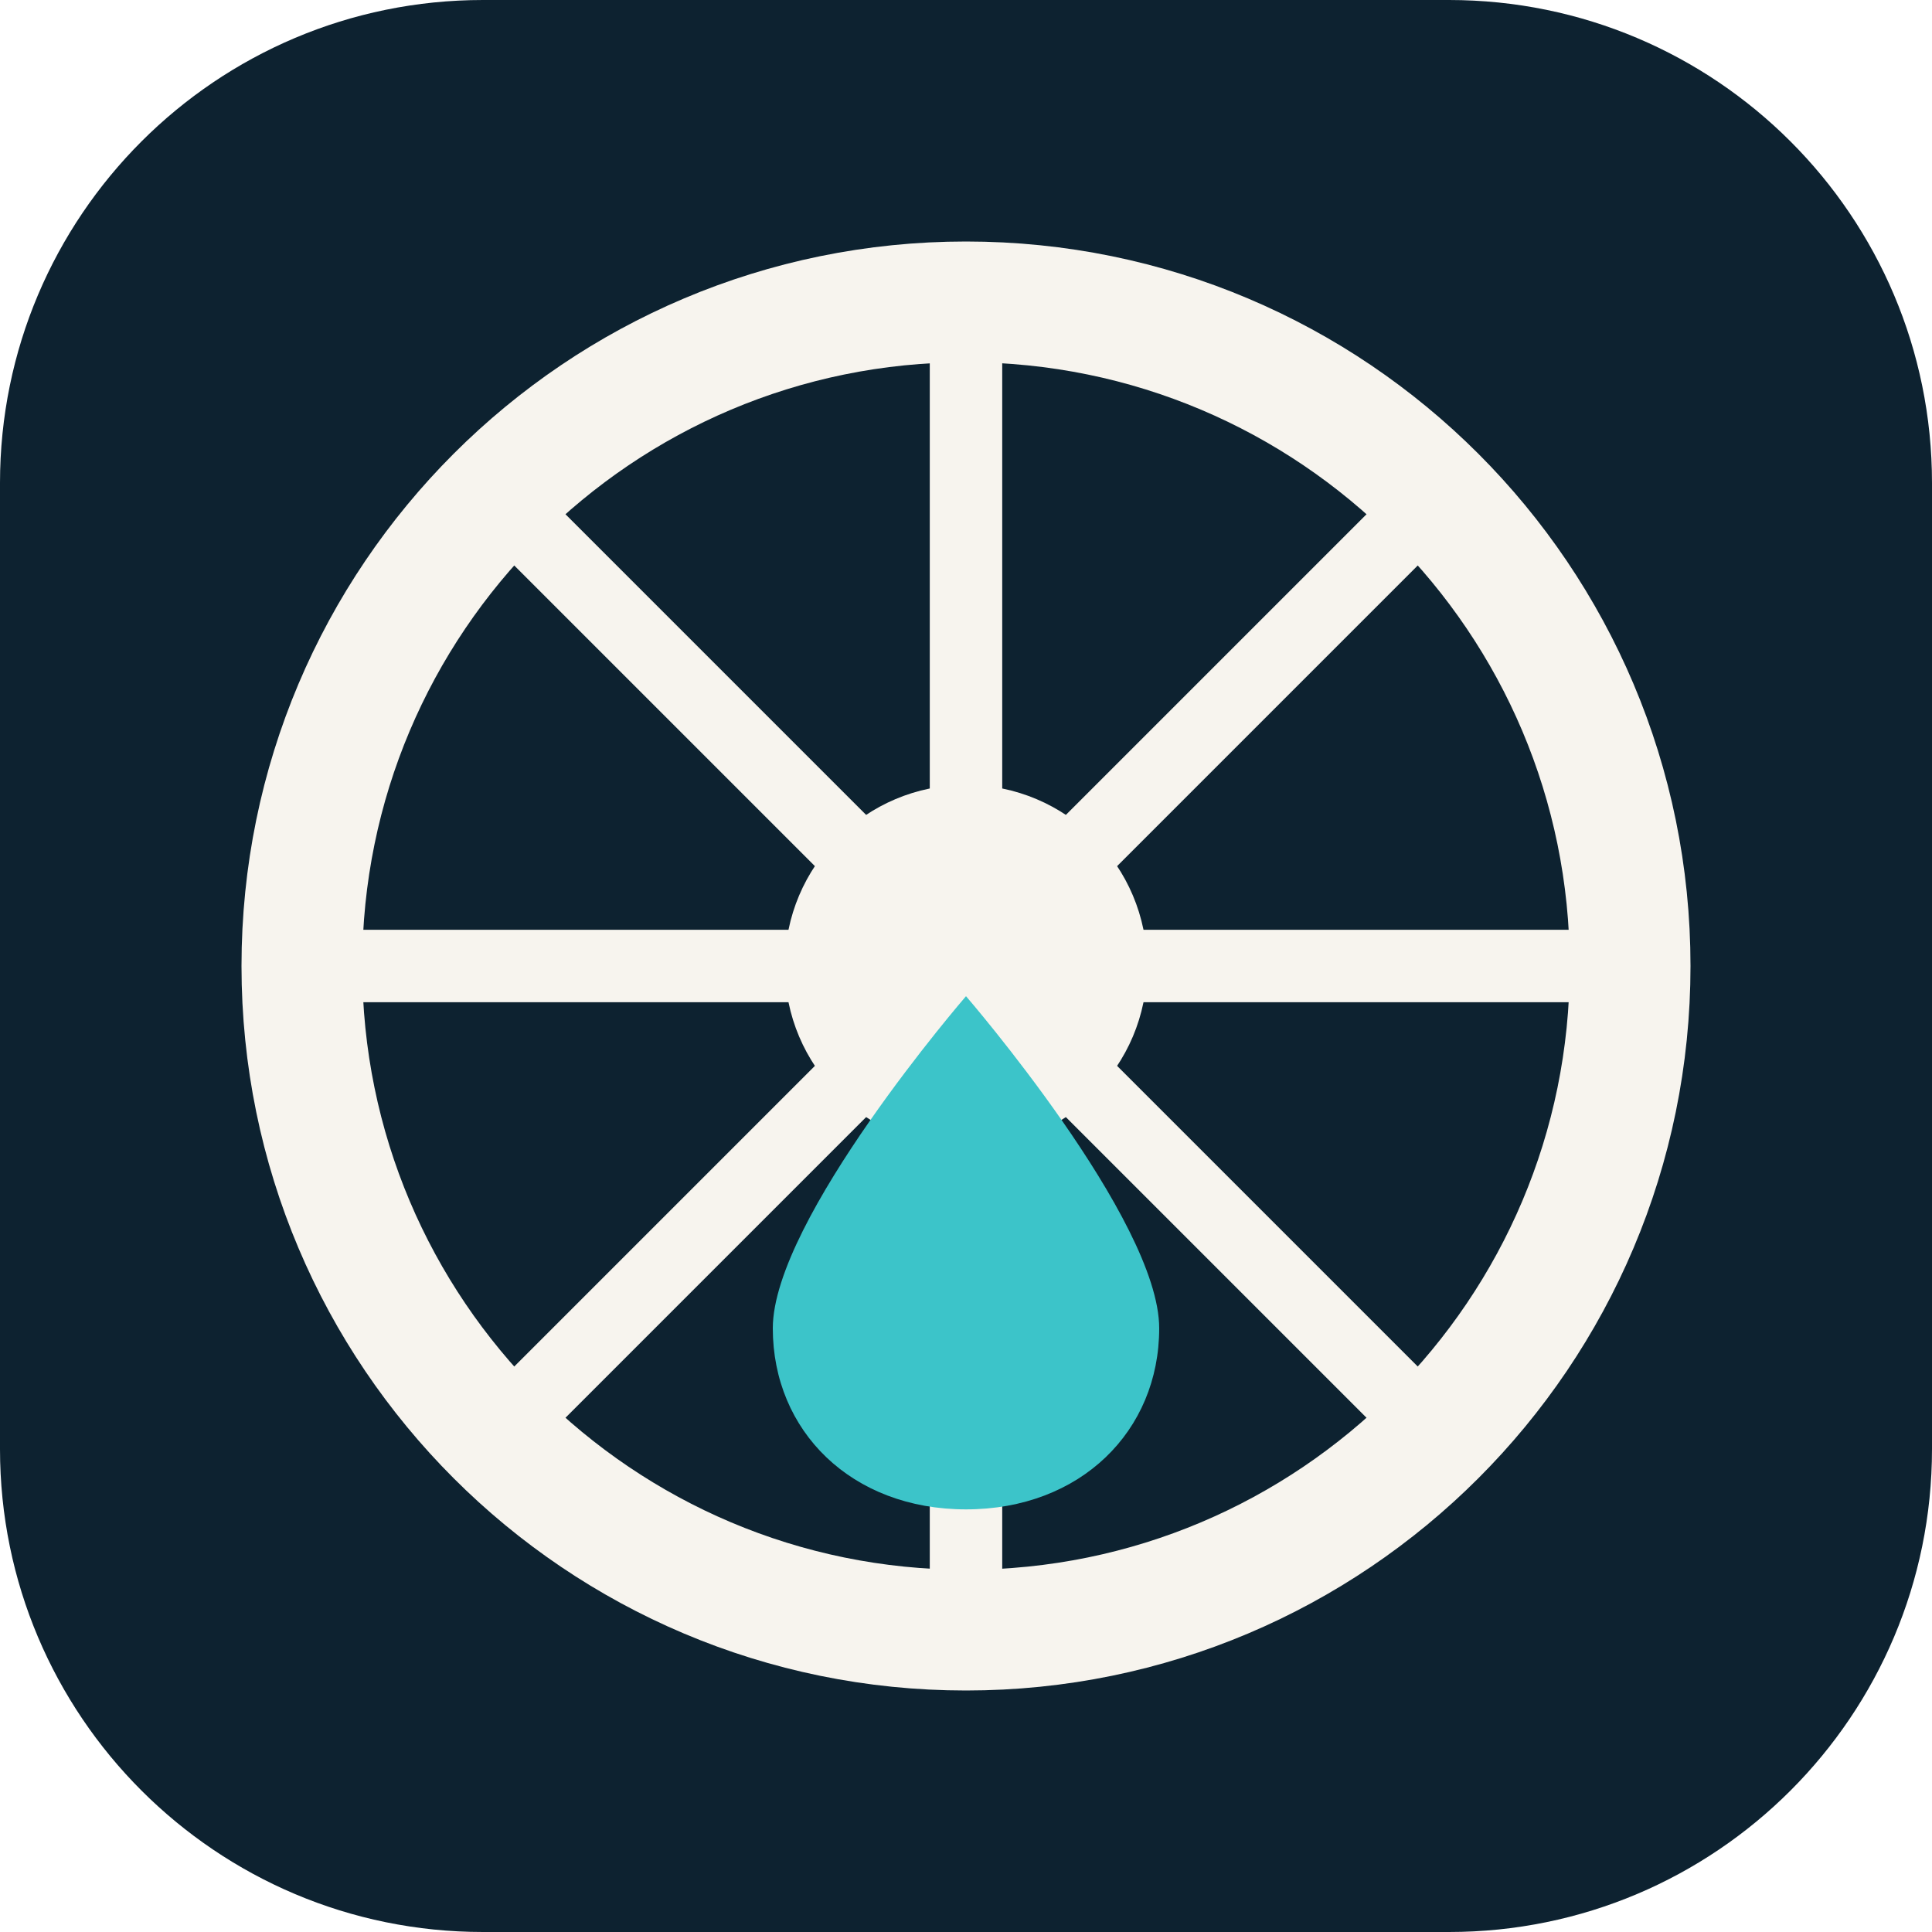
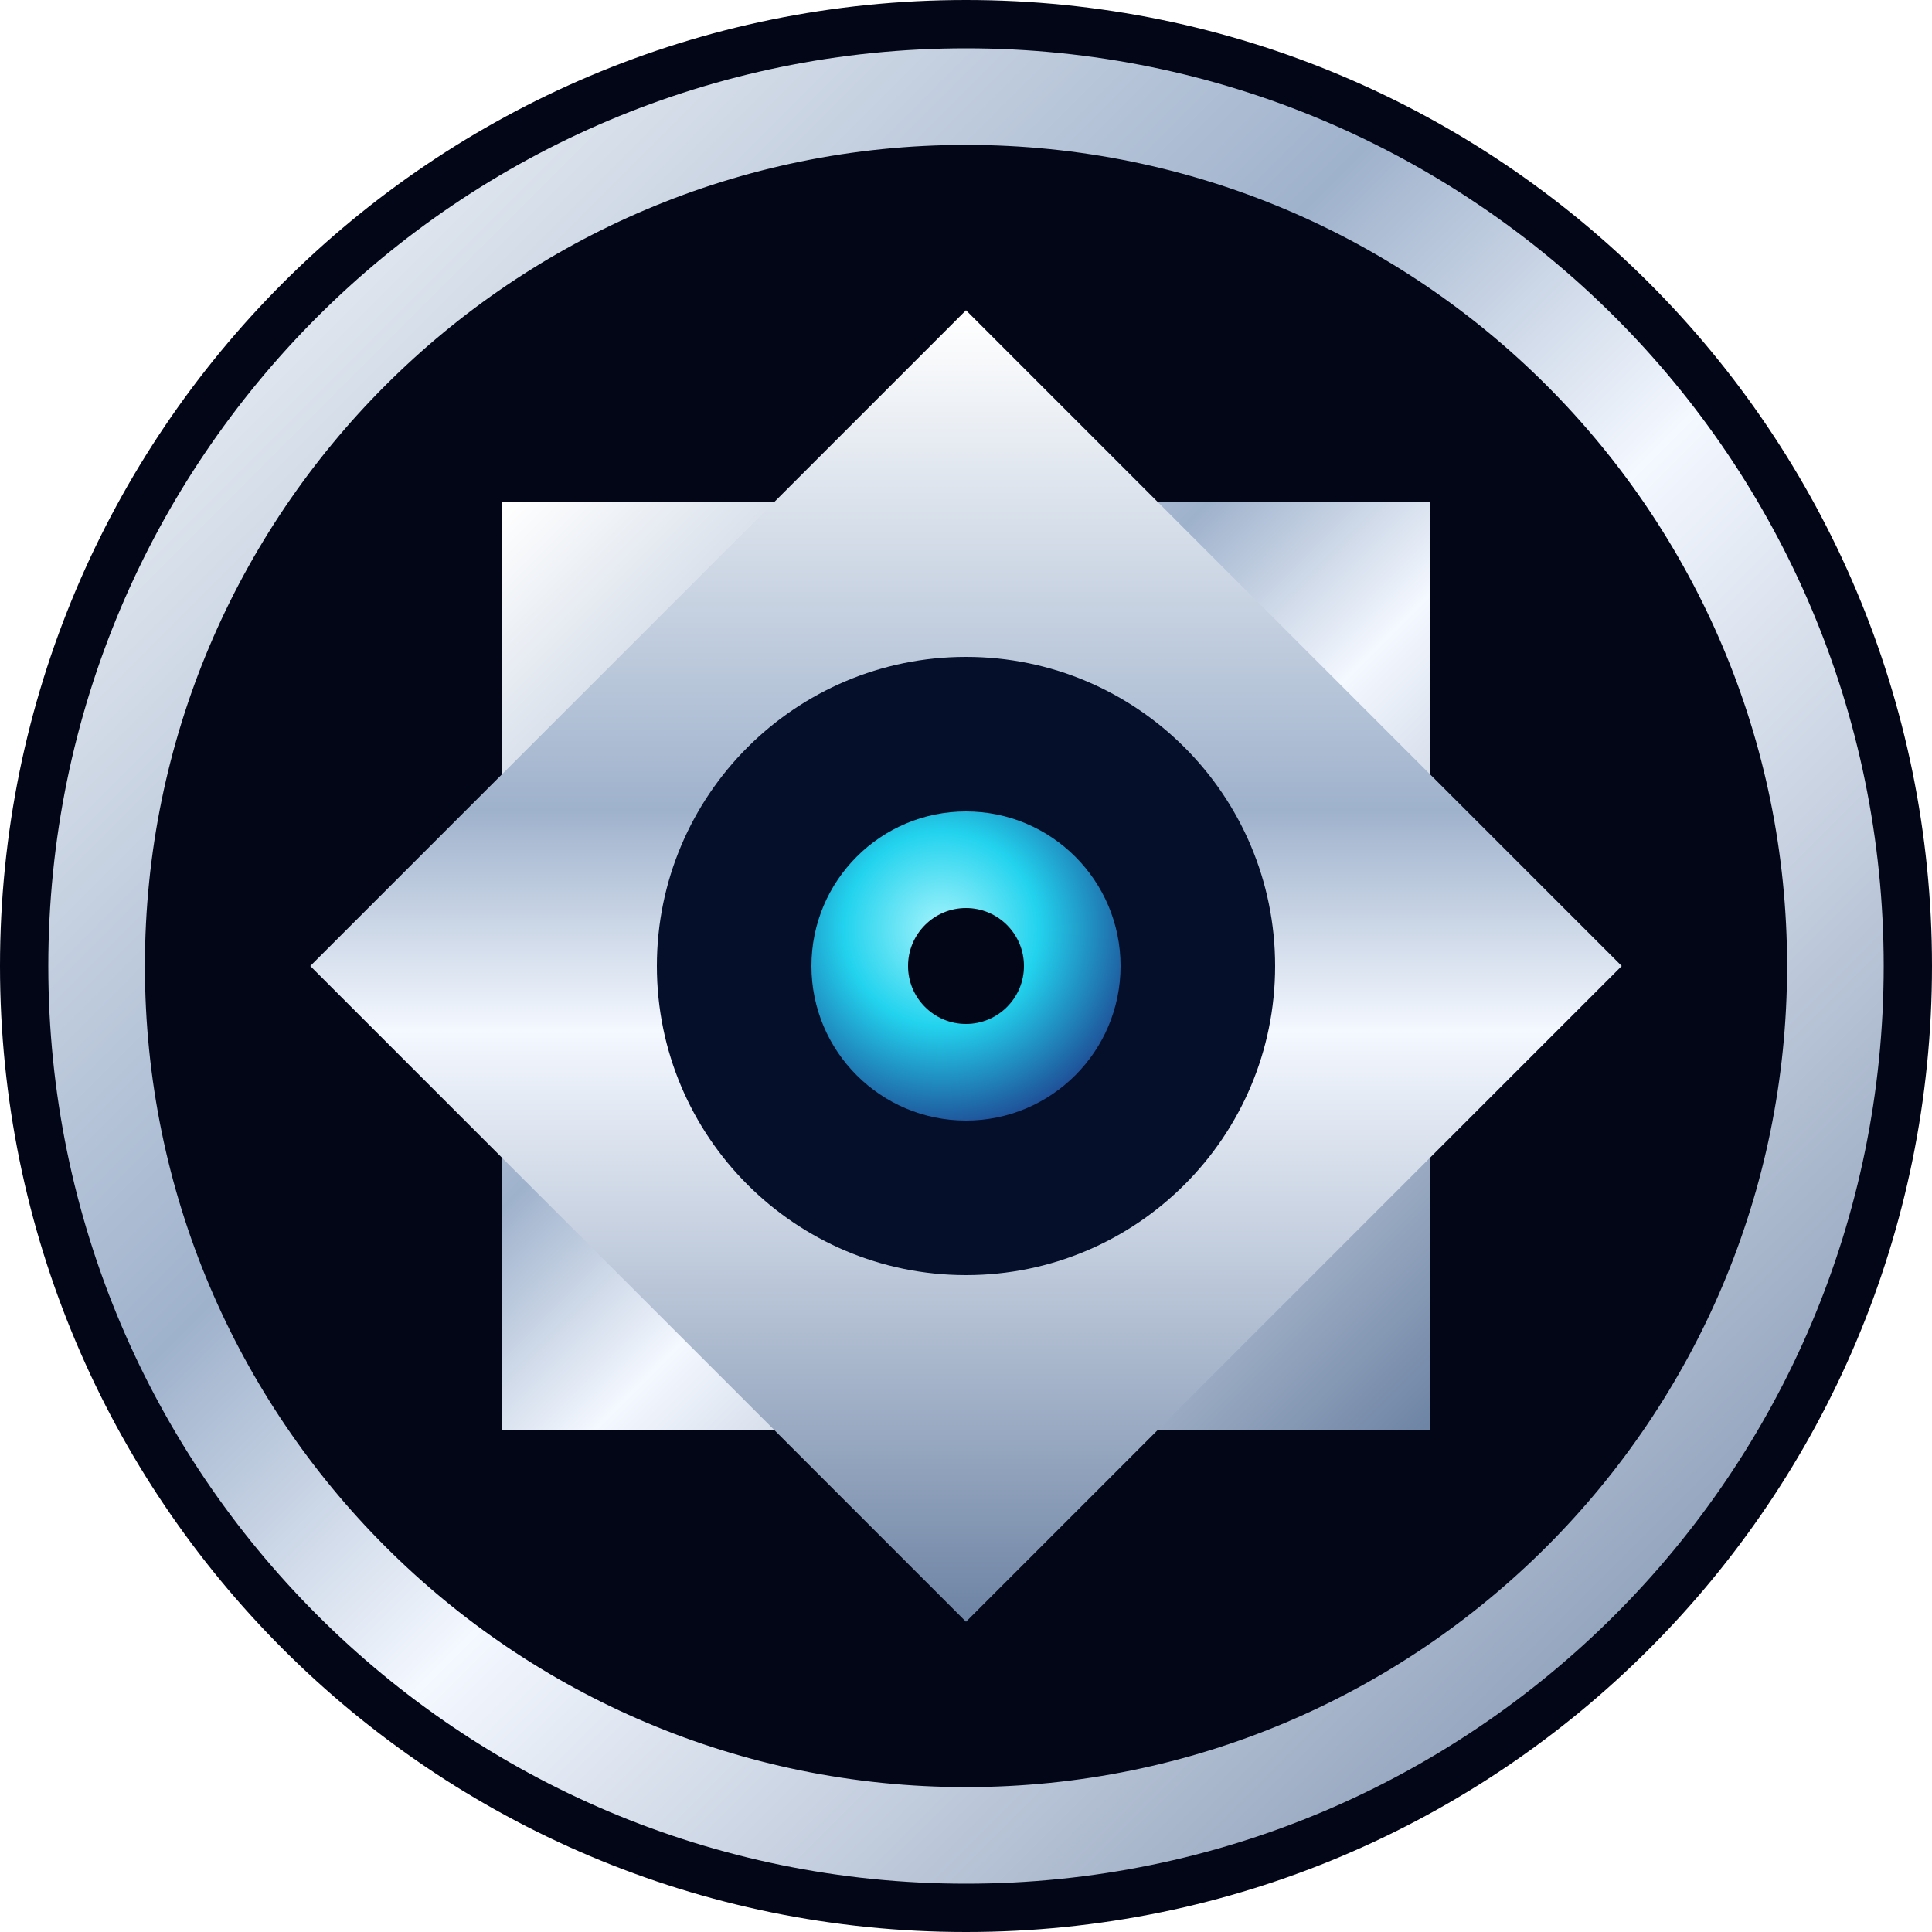
- <svg xmlns="http://www.w3.org/2000/svg" viewBox="0 0 32 32">
-   <rect width="32" height="32" rx="8" fill="#0d2230" />
-   <g stroke="#f7f4ee" fill="none">
-     <circle cx="16" cy="16" r="11" stroke-width="2" />
-     <path d="M16 5v22M5 16h22M8.2 8.2l15.6 15.6M23.8 8.2 8.2 23.8" stroke-width="1.2" />
+ <svg xmlns="http://www.w3.org/2000/svg" viewBox="0 0 200 200">
+   <defs>
+     <linearGradient id="s" x1="0" y1="0" x2="1" y2="1">
+       <stop offset="0" stop-color="#fff" />
+       <stop offset=".38" stop-color="#9fb2cc" />
+       <stop offset=".55" stop-color="#f4f8ff" />
+       <stop offset="1" stop-color="#6f85a5" />
+     </linearGradient>
+     <radialGradient id="e" cx=".42" cy=".38" r=".7">
+       <stop offset="0" stop-color="#a5f3fc" />
+       <stop offset=".45" stop-color="#22d3ee" />
+       <stop offset="1" stop-color="#1e3a8a" />
+     </radialGradient>
+   </defs>
+   <circle cx="100" cy="100" r="100" fill="#020617" />
+   <circle cx="100" cy="100" r="90" fill="none" stroke="url(#s)" stroke-width="10" />
+   <g fill="url(#s)">
+     <rect x="52" y="52" width="96" height="96" />
+     <rect x="52" y="52" width="96" height="96" transform="rotate(45 100 100)" />
  </g>
-   <circle cx="16" cy="16" r="3" fill="#f7f4ee" />
-   <path d="M16 25c-1.9 0-3.2-1.3-3.2-3 0-1.8 3.2-5.5 3.2-5.5s3.2 3.7 3.2 5.5c0 1.7-1.3 3-3.2 3Z" fill="#3cc4c9" />
+   <circle cx="100" cy="100" r="32" fill="#060f2a" />
+   <circle cx="100" cy="100" r="16" fill="url(#e)" />
+   <circle cx="100" cy="100" r="6" fill="#020617" />
</svg>
